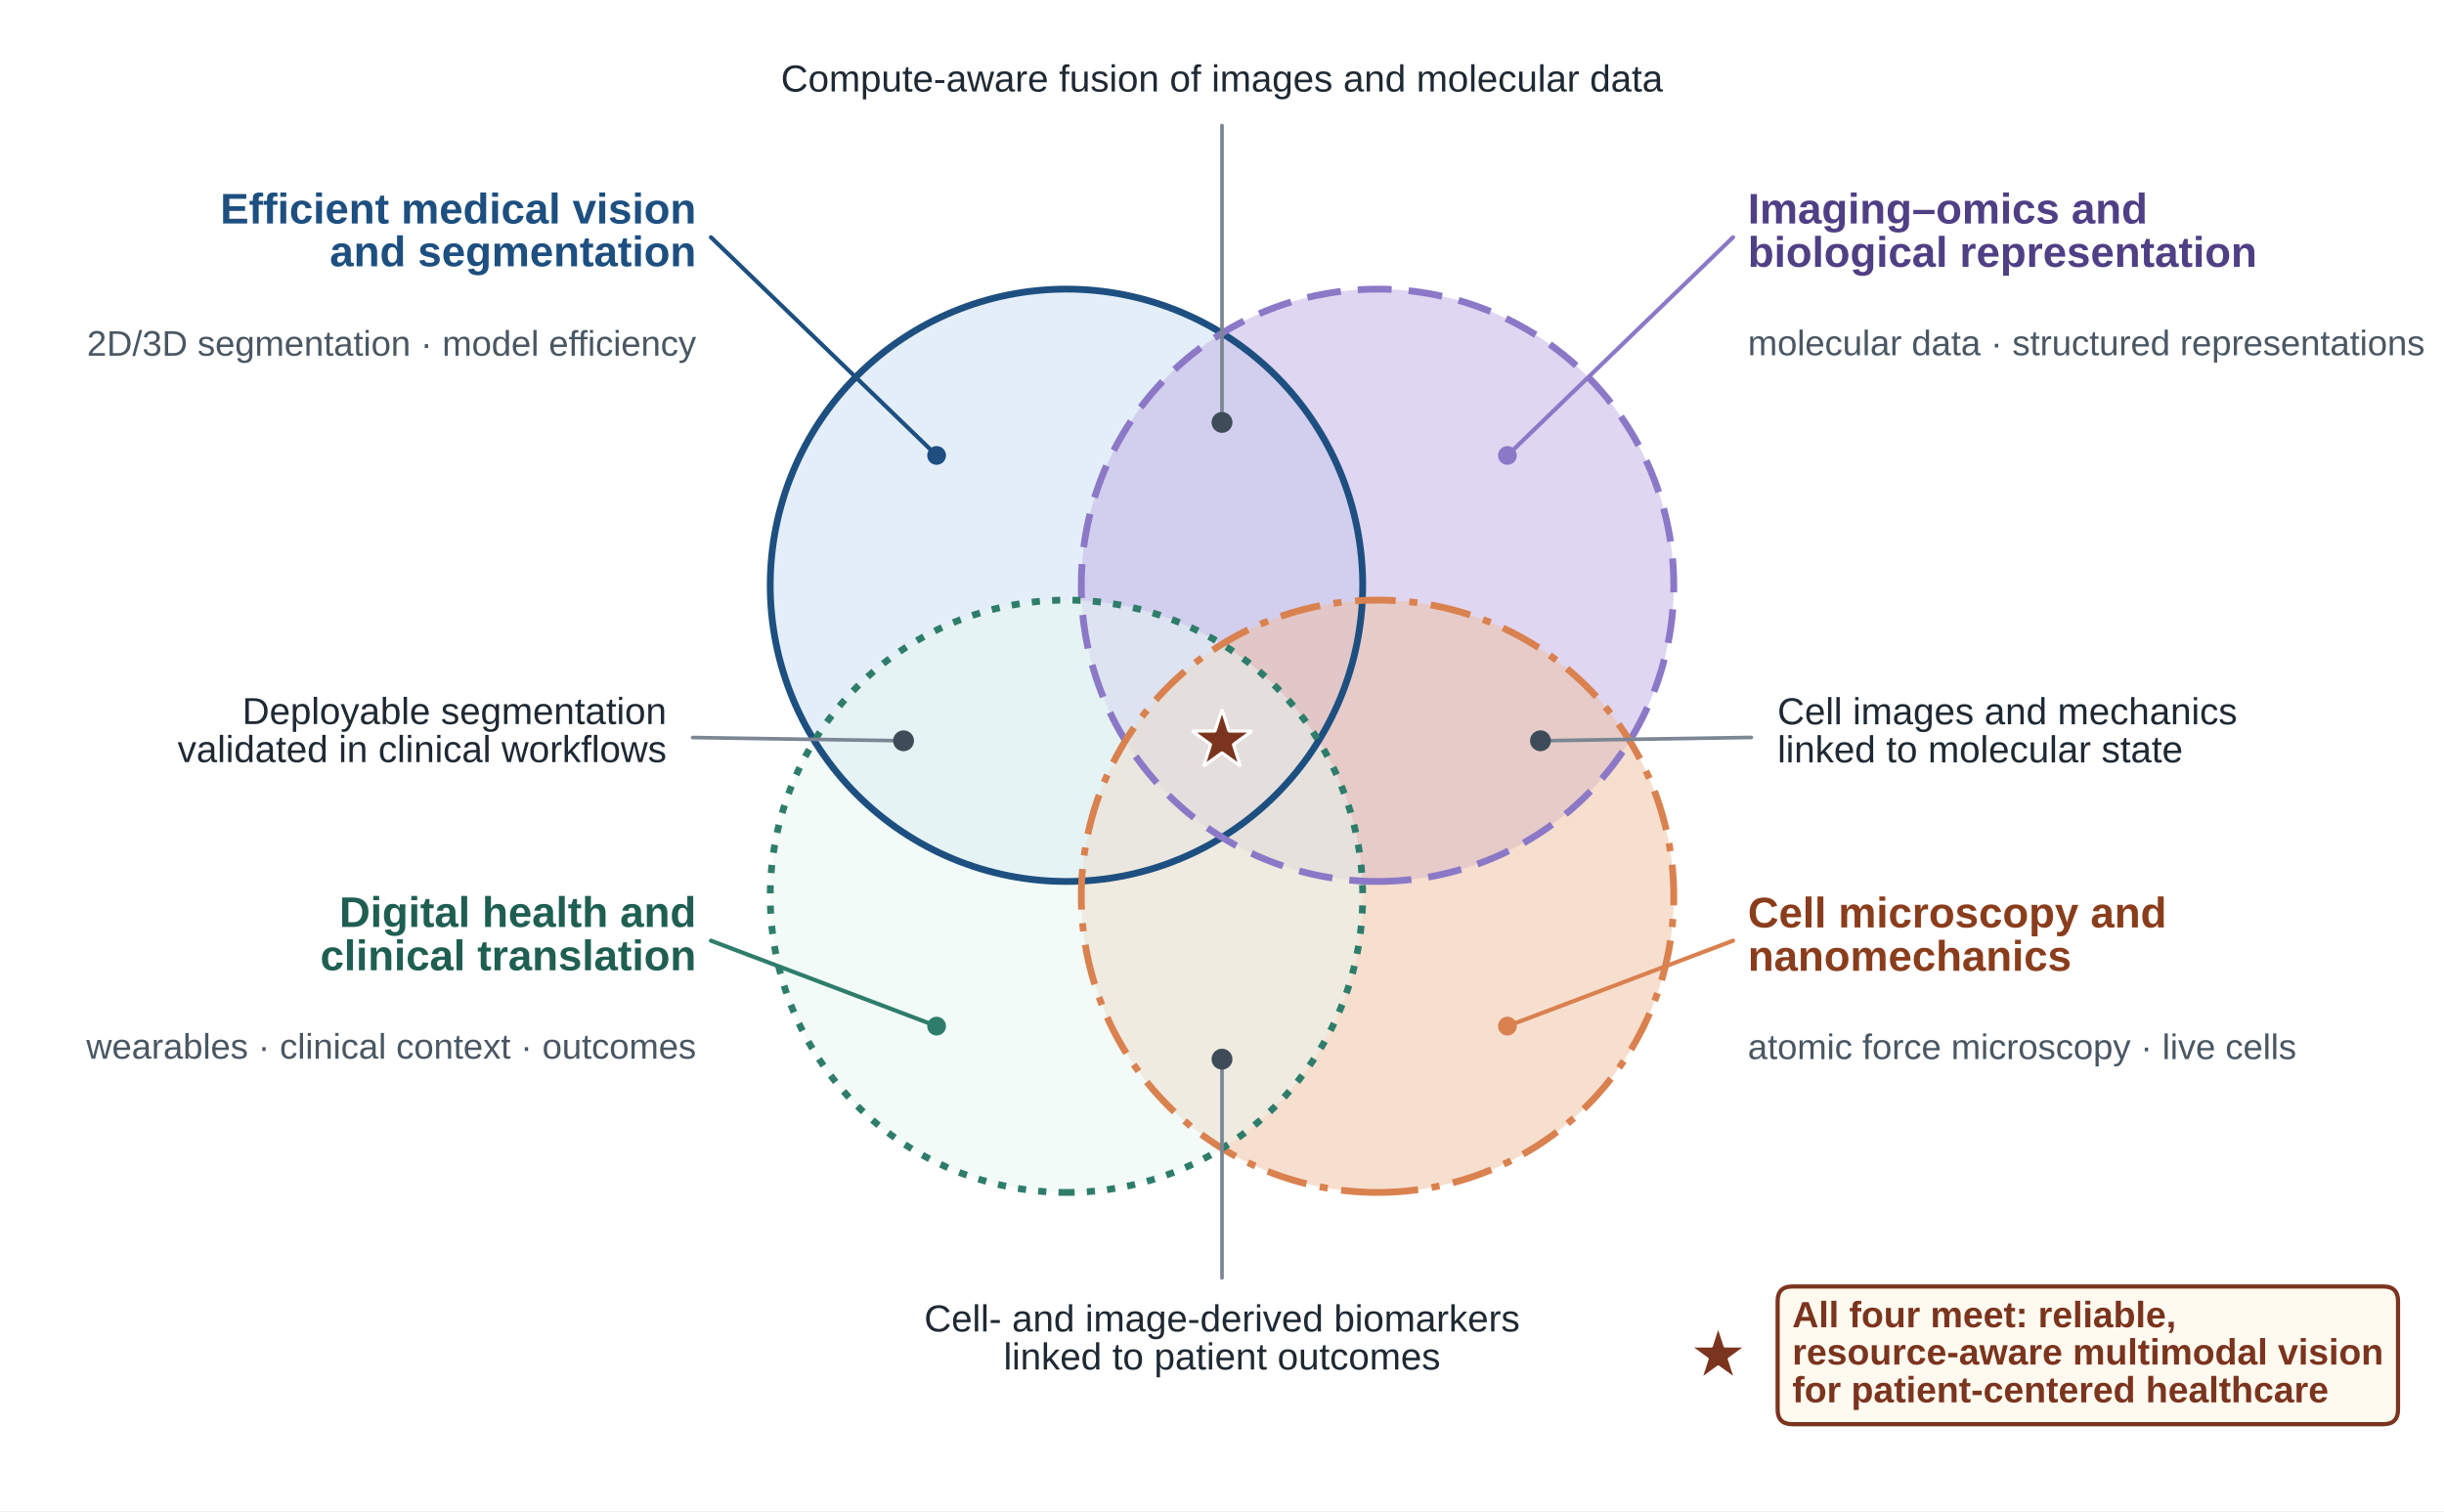
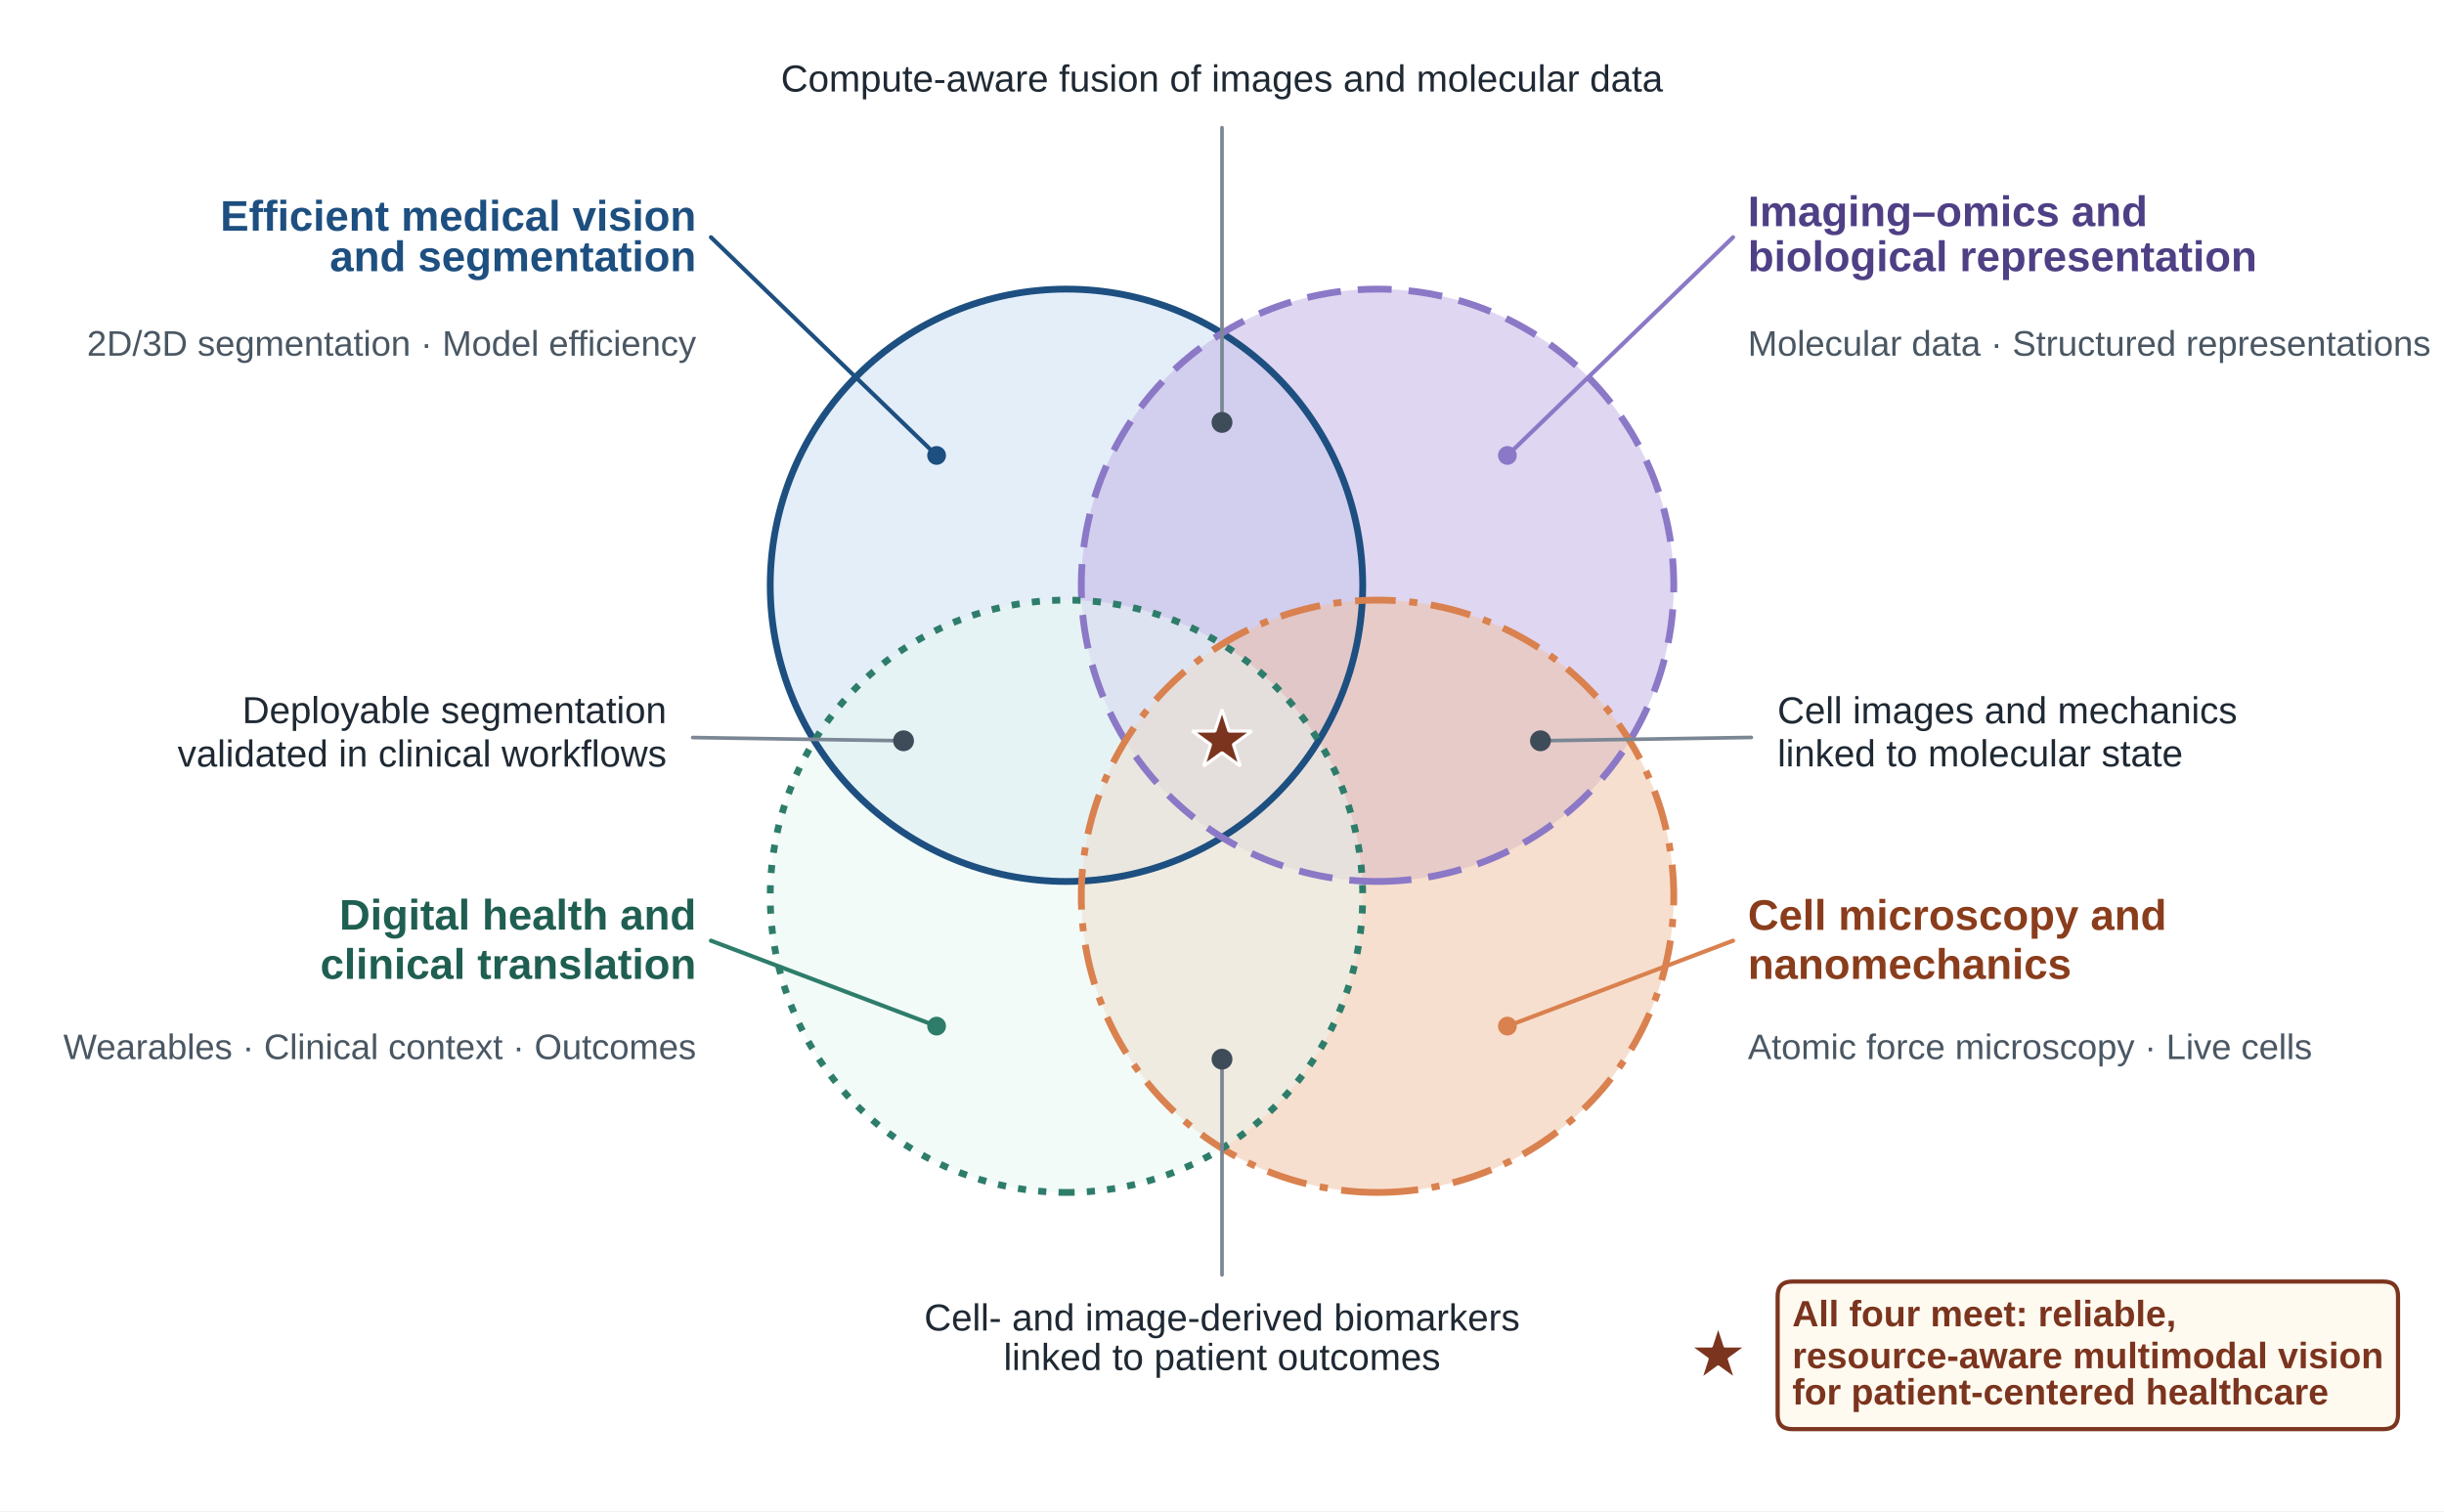
<svg xmlns="http://www.w3.org/2000/svg" xmlns:xlink="http://www.w3.org/1999/xlink" width="468pt" height="289.44pt" viewBox="0 0 468 289.44" version="1.1">
  <defs>
    <style type="text/css">*{stroke-linejoin: round; stroke-linecap: butt}</style>
  </defs>
  <g id="figure_1">
    <g id="patch_1">
      <path d="M 0 289.44  L 468 289.44  L 468 0  L 0 0  z " style="fill: #ffffff" />
    </g>
    <g id="axes_1">
      <g id="patch_2">
-         <path d="M 204.218 168.829  C 219.262 168.829 233.693 162.852 244.33 152.214  C 254.968 141.576 260.945 127.146 260.945 112.102  C 260.945 97.058 254.968 82.627 244.33 71.99  C 233.693 61.352 219.262 55.375 204.218 55.375  C 189.174 55.375 174.744 61.352 164.106 71.99  C 153.468 82.627 147.491 97.058 147.491 112.102  C 147.491 127.146 153.468 141.576 164.106 152.214  C 174.744 162.852 189.174 168.829 204.218 168.829  z " clip-path="url(#p3e07e7ada5)" style="fill: #c9def4; opacity: 0.5" />
+         <path d="M 204.218 168.829  C 219.262 168.829 233.693 162.852 244.33 152.214  C 254.968 141.576 260.945 127.146 260.945 112.102  C 260.945 97.058 254.968 82.627 244.33 71.99  C 233.693 61.352 219.262 55.375 204.218 55.375  C 189.174 55.375 174.744 61.352 164.106 71.99  C 153.468 82.627 147.491 97.058 147.491 112.102  C 147.491 127.146 153.468 141.576 164.106 152.214  C 174.744 162.852 189.174 168.829 204.218 168.829  z " clip-path="url(#p9049e7a229)" style="fill: #c9def4; opacity: 0.5" />
      </g>
      <g id="patch_3">
-         <path d="M 263.782 168.829  C 278.826 168.829 293.256 162.852 303.894 152.214  C 314.532 141.576 320.509 127.146 320.509 112.102  C 320.509 97.058 314.532 82.627 303.894 71.99  C 293.256 61.352 278.826 55.375 263.782 55.375  C 248.738 55.375 234.307 61.352 223.67 71.99  C 213.032 82.627 207.055 97.058 207.055 112.102  C 207.055 127.146 213.032 141.576 223.67 152.214  C 234.307 162.852 248.738 168.829 263.782 168.829  z " clip-path="url(#p3e07e7ada5)" style="fill: #bfaee3; opacity: 0.5" />
+         <path d="M 263.782 168.829  C 278.826 168.829 293.256 162.852 303.894 152.214  C 314.532 141.576 320.509 127.146 320.509 112.102  C 320.509 97.058 314.532 82.627 303.894 71.99  C 293.256 61.352 278.826 55.375 263.782 55.375  C 248.738 55.375 234.307 61.352 223.67 71.99  C 213.032 82.627 207.055 97.058 207.055 112.102  C 207.055 127.146 213.032 141.576 223.67 152.214  C 234.307 162.852 248.738 168.829 263.782 168.829  z " clip-path="url(#p9049e7a229)" style="fill: #bfaee3; opacity: 0.5" />
      </g>
      <g id="patch_4">
-         <path d="M 263.782 228.393  C 278.826 228.393 293.256 222.416 303.894 211.778  C 314.532 201.14 320.509 186.71 320.509 171.665  C 320.509 156.621 314.532 142.191 303.894 131.553  C 293.256 120.915 278.826 114.938 263.782 114.938  C 248.738 114.938 234.307 120.915 223.67 131.553  C 213.032 142.191 207.055 156.621 207.055 171.665  C 207.055 186.71 213.032 201.14 223.67 211.778  C 234.307 222.416 248.738 228.393 263.782 228.393  z " clip-path="url(#p3e07e7ada5)" style="fill: #f0c0a0; opacity: 0.5" />
+         <path d="M 263.782 228.393  C 278.826 228.393 293.256 222.416 303.894 211.778  C 314.532 201.14 320.509 186.71 320.509 171.665  C 320.509 156.621 314.532 142.191 303.894 131.553  C 293.256 120.915 278.826 114.938 263.782 114.938  C 248.738 114.938 234.307 120.915 223.67 131.553  C 213.032 142.191 207.055 156.621 207.055 171.665  C 207.055 186.71 213.032 201.14 223.67 211.778  C 234.307 222.416 248.738 228.393 263.782 228.393  z " clip-path="url(#p9049e7a229)" style="fill: #f0c0a0; opacity: 0.5" />
      </g>
      <g id="patch_5">
-         <path d="M 204.218 228.393  C 219.262 228.393 233.693 222.416 244.33 211.778  C 254.968 201.14 260.945 186.71 260.945 171.665  C 260.945 156.621 254.968 142.191 244.33 131.553  C 233.693 120.915 219.262 114.938 204.218 114.938  C 189.174 114.938 174.744 120.915 164.106 131.553  C 153.468 142.191 147.491 156.621 147.491 171.665  C 147.491 186.71 153.468 201.14 164.106 211.778  C 174.744 222.416 189.174 228.393 204.218 228.393  z " clip-path="url(#p3e07e7ada5)" style="fill: #e8f7f2; opacity: 0.5" />
+         <path d="M 204.218 228.393  C 219.262 228.393 233.693 222.416 244.33 211.778  C 254.968 201.14 260.945 186.71 260.945 171.665  C 260.945 156.621 254.968 142.191 244.33 131.553  C 233.693 120.915 219.262 114.938 204.218 114.938  C 189.174 114.938 174.744 120.915 164.106 131.553  C 153.468 142.191 147.491 156.621 147.491 171.665  C 147.491 186.71 153.468 201.14 164.106 211.778  C 174.744 222.416 189.174 228.393 204.218 228.393  z " clip-path="url(#p9049e7a229)" style="fill: #e8f7f2; opacity: 0.5" />
      </g>
      <g id="patch_6">
-         <path d="M 204.218 168.829  C 219.262 168.829 233.693 162.852 244.33 152.214  C 254.968 141.576 260.945 127.146 260.945 112.102  C 260.945 97.058 254.968 82.627 244.33 71.99  C 233.693 61.352 219.262 55.375 204.218 55.375  C 189.174 55.375 174.744 61.352 164.106 71.99  C 153.468 82.627 147.491 97.058 147.491 112.102  C 147.491 127.146 153.468 141.576 164.106 152.214  C 174.744 162.852 189.174 168.829 204.218 168.829  L 204.218 168.829  z " clip-path="url(#p3e07e7ada5)" style="fill: none; stroke: #1d4f80; stroke-width: 1.3; stroke-linejoin: miter" />
+         <path d="M 204.218 168.829  C 219.262 168.829 233.693 162.852 244.33 152.214  C 254.968 141.576 260.945 127.146 260.945 112.102  C 260.945 97.058 254.968 82.627 244.33 71.99  C 233.693 61.352 219.262 55.375 204.218 55.375  C 189.174 55.375 174.744 61.352 164.106 71.99  C 153.468 82.627 147.491 97.058 147.491 112.102  C 147.491 127.146 153.468 141.576 164.106 152.214  C 174.744 162.852 189.174 168.829 204.218 168.829  L 204.218 168.829  z " clip-path="url(#p9049e7a229)" style="fill: none; stroke: #1d4f80; stroke-width: 1.3; stroke-linejoin: miter" />
      </g>
      <g id="patch_7">
-         <path d="M 263.782 168.829  C 278.826 168.829 293.256 162.852 303.894 152.214  C 314.532 141.576 320.509 127.146 320.509 112.102  C 320.509 97.058 314.532 82.627 303.894 71.99  C 293.256 61.352 278.826 55.375 263.782 55.375  C 248.738 55.375 234.307 61.352 223.67 71.99  C 213.032 82.627 207.055 97.058 207.055 112.102  C 207.055 127.146 213.032 141.576 223.67 152.214  C 234.307 162.852 248.738 168.829 263.782 168.829  L 263.782 168.829  z " clip-path="url(#p3e07e7ada5)" style="fill: none; stroke-dasharray: 6.5,3.25; stroke-dashoffset: 0; stroke: #8b78c6; stroke-width: 1.3; stroke-linejoin: miter" />
+         <path d="M 263.782 168.829  C 278.826 168.829 293.256 162.852 303.894 152.214  C 314.532 141.576 320.509 127.146 320.509 112.102  C 320.509 97.058 314.532 82.627 303.894 71.99  C 293.256 61.352 278.826 55.375 263.782 55.375  C 248.738 55.375 234.307 61.352 223.67 71.99  C 213.032 82.627 207.055 97.058 207.055 112.102  C 207.055 127.146 213.032 141.576 223.67 152.214  C 234.307 162.852 248.738 168.829 263.782 168.829  L 263.782 168.829  z " clip-path="url(#p9049e7a229)" style="fill: none; stroke-dasharray: 6.5,3.25; stroke-dashoffset: 0; stroke: #8b78c6; stroke-width: 1.3; stroke-linejoin: miter" />
      </g>
      <g id="patch_8">
-         <path d="M 263.782 228.393  C 278.826 228.393 293.256 222.416 303.894 211.778  C 314.532 201.14 320.509 186.71 320.509 171.665  C 320.509 156.621 314.532 142.191 303.894 131.553  C 293.256 120.915 278.826 114.938 263.782 114.938  C 248.738 114.938 234.307 120.915 223.67 131.553  C 213.032 142.191 207.055 156.621 207.055 171.665  C 207.055 186.71 213.032 201.14 223.67 211.778  C 234.307 222.416 248.738 228.393 263.782 228.393  L 263.782 228.393  z " clip-path="url(#p3e07e7ada5)" style="fill: none; stroke-dasharray: 7.8,2.6,1.56,2.6; stroke-dashoffset: 0; stroke: #d9814f; stroke-width: 1.3; stroke-linejoin: miter" />
+         <path d="M 263.782 228.393  C 278.826 228.393 293.256 222.416 303.894 211.778  C 314.532 201.14 320.509 186.71 320.509 171.665  C 320.509 156.621 314.532 142.191 303.894 131.553  C 293.256 120.915 278.826 114.938 263.782 114.938  C 248.738 114.938 234.307 120.915 223.67 131.553  C 213.032 142.191 207.055 156.621 207.055 171.665  C 207.055 186.71 213.032 201.14 223.67 211.778  C 234.307 222.416 248.738 228.393 263.782 228.393  L 263.782 228.393  z " clip-path="url(#p9049e7a229)" style="fill: none; stroke-dasharray: 7.8,2.6,1.56,2.6; stroke-dashoffset: 0; stroke: #d9814f; stroke-width: 1.3; stroke-linejoin: miter" />
      </g>
      <g id="patch_9">
-         <path d="M 204.218 228.393  C 219.262 228.393 233.693 222.416 244.33 211.778  C 254.968 201.14 260.945 186.71 260.945 171.665  C 260.945 156.621 254.968 142.191 244.33 131.553  C 233.693 120.915 219.262 114.938 204.218 114.938  C 189.174 114.938 174.744 120.915 164.106 131.553  C 153.468 142.191 147.491 156.621 147.491 171.665  C 147.491 186.71 153.468 201.14 164.106 211.778  C 174.744 222.416 189.174 228.393 204.218 228.393  L 204.218 228.393  z " clip-path="url(#p3e07e7ada5)" style="fill: none; stroke-dasharray: 1.56,2.34; stroke-dashoffset: 0; stroke: #2e7d6b; stroke-width: 1.3; stroke-linejoin: miter" />
+         <path d="M 204.218 228.393  C 219.262 228.393 233.693 222.416 244.33 211.778  C 254.968 201.14 260.945 186.71 260.945 171.665  C 260.945 156.621 254.968 142.191 244.33 131.553  C 233.693 120.915 219.262 114.938 204.218 114.938  C 189.174 114.938 174.744 120.915 164.106 131.553  C 153.468 142.191 147.491 156.621 147.491 171.665  C 147.491 186.71 153.468 201.14 164.106 211.778  C 174.744 222.416 189.174 228.393 204.218 228.393  L 204.218 228.393  z " clip-path="url(#p9049e7a229)" style="fill: none; stroke-dasharray: 1.56,2.34; stroke-dashoffset: 0; stroke: #2e7d6b; stroke-width: 1.3; stroke-linejoin: miter" />
      </g>
      <g id="patch_10">
        <path d="M 136.145 45.447  Q 157.747 66.34 179.349 87.232  " style="fill: none; stroke: #1d4f80; stroke-width: 0.8; stroke-linecap: round" />
      </g>
      <g id="patch_11">
        <path d="M 331.855 45.447  Q 310.253 66.34 288.651 87.232  " style="fill: none; stroke: #8b78c6; stroke-width: 0.8; stroke-linecap: round" />
      </g>
      <g id="patch_12">
        <path d="M 331.855 180.175  Q 310.253 188.355 288.651 196.535  " style="fill: none; stroke: #d9814f; stroke-width: 0.8; stroke-linecap: round" />
      </g>
      <g id="patch_13">
        <path d="M 136.145 180.175  Q 157.747 188.355 179.349 196.535  " style="fill: none; stroke: #2e7d6b; stroke-width: 0.8; stroke-linecap: round" />
      </g>
      <g id="text_1">
-         <text style="fill: #1d4f80; font: 700 8.2px 'Arial'" transform="translate(42.1789 42.80759)">Efficient medical vision</text>
-         <text style="fill: #1d4f80; font: 700 8.2px 'Arial'" transform="translate(63.1504 50.99954)">and segmentation</text>
+         <text style="font-weight: 700; font-size: 8.2px; font-family: 'Arial'; fill: #1d4f80" transform="translate(42.1789 44.18429)">Efficient medical vision</text>
+         <text style="font-weight: 700; font-size: 8.2px; font-family: 'Arial'; fill: #1d4f80" transform="translate(63.1504 51.93842)">and segmentation</text>
      </g>
      <g id="text_2">
-         <text style="fill: #4a5763; font: 6.8px 'Arial'; text-anchor: end" x="133.309" y="68.125" transform="rotate(-0 133.3091 68.12473)">2D/3D segmentation · model efficiency</text>
+         <text style="font-size: 6.8px; font-family: 'Arial'; text-anchor: end; fill: #4a5763" x="133.309" y="68.125" transform="rotate(-0 133.3091 68.12513)">2D/3D segmentation · Model efficiency</text>
      </g>
      <g id="text_3">
-         <text style="fill: #4f3f85; font: 700 8.2px 'Arial'" transform="translate(334.6909 42.80759)">Imaging–omics and</text>
-         <text style="fill: #4f3f85; font: 700 8.2px 'Arial'" transform="translate(334.6909 51.10717)">biological representation</text>
+         <text style="font-weight: 700; font-size: 8.2px; font-family: 'Arial'; fill: #4f3f85" transform="translate(334.6909 43.31945)">Imaging–omics and</text>
+         <text style="font-weight: 700; font-size: 8.2px; font-family: 'Arial'; fill: #4f3f85" transform="translate(334.6909 51.93842)">biological representation</text>
      </g>
      <g id="text_4">
-         <text style="fill: #4a5763; font: 6.8px 'Arial'; text-anchor: start" x="334.691" y="68.042" transform="rotate(-0 334.6909 68.04186)">molecular data · structured representations</text>
+         <text style="font-size: 6.8px; font-family: 'Arial'; text-anchor: start; fill: #4a5763" x="334.691" y="68.125" transform="rotate(-0 334.6909 68.12513)">Molecular data · Structured representations</text>
      </g>
      <g id="text_5">
-         <text style="fill: #8a3d1c; font: 700 8.2px 'Arial'" transform="translate(334.6909 177.6348)">Cell microscopy and</text>
-         <text style="fill: #8a3d1c; font: 700 8.2px 'Arial'" transform="translate(334.6909 185.9344)">nanomechanics</text>
+         <text style="font-weight: 700; font-size: 8.2px; font-family: 'Arial'; fill: #8a3d1c" transform="translate(334.6909 178.0967)">Cell microscopy and</text>
+         <text style="font-weight: 700; font-size: 8.2px; font-family: 'Arial'; fill: #8a3d1c" transform="translate(334.6909 187.4806)">nanomechanics</text>
      </g>
      <g id="text_6">
-         <text style="fill: #4a5763; font: 6.8px 'Arial'; text-anchor: start" x="334.691" y="202.852" transform="rotate(-0 334.6909 202.852)">atomic force microscopy · live cells</text>
+         <text style="font-size: 6.8px; font-family: 'Arial'; text-anchor: start; fill: #4a5763" x="334.691" y="202.852" transform="rotate(-0 334.6909 202.8524)">Atomic force microscopy · Live cells</text>
      </g>
      <g id="text_7">
-         <text style="fill: #1f5f52; font: 700 8.2px 'Arial'" transform="translate(64.97619 177.5349)">Digital health and</text>
-         <text style="fill: #1f5f52; font: 700 8.2px 'Arial'" transform="translate(61.31694 185.8344)">clinical translation</text>
+         <text style="font-weight: 700; font-size: 8.2px; font-family: 'Arial'; fill: #1f5f52" transform="translate(64.97619 178.0467)">Digital health and</text>
+         <text style="font-weight: 700; font-size: 8.2px; font-family: 'Arial'; fill: #1f5f52" transform="translate(61.31694 187.4806)">clinical translation</text>
      </g>
      <g id="text_8">
-         <text style="fill: #4a5763; font: 6.8px 'Arial'; text-anchor: end" x="133.309" y="202.769" transform="rotate(-0 133.3091 202.7691)">wearables · clinical context · outcomes</text>
+         <text style="font-size: 6.8px; font-family: 'Arial'; text-anchor: end; fill: #4a5763" x="133.309" y="202.856" transform="rotate(-0 133.3091 202.8563)">Wearables · Clinical context · Outcomes</text>
      </g>
      <g id="line2d_1">
        <defs>
-           <path id="m4154c2db05" d="M 0 1.3  C 0.345 1.3 0.675 1.163 0.919 0.919  C 1.163 0.675 1.3 0.345 1.3 0  C 1.3 -0.345 1.163 -0.675 0.919 -0.919  C 0.675 -1.163 0.345 -1.3 0 -1.3  C -0.345 -1.3 -0.675 -1.163 -0.919 -0.919  C -1.163 -0.675 -1.3 -0.345 -1.3 0  C -1.3 0.345 -1.163 0.675 -0.919 0.919  C -0.675 1.163 -0.345 1.3 0 1.3  z " style="stroke: #1d4f80" />
+           <path id="m965e726a74" d="M 0 1.3  C 0.345 1.3 0.675 1.163 0.919 0.919  C 1.163 0.675 1.3 0.345 1.3 0  C 1.3 -0.345 1.163 -0.675 0.919 -0.919  C 0.675 -1.163 0.345 -1.3 0 -1.3  C -0.345 -1.3 -0.675 -1.163 -0.919 -0.919  C -1.163 -0.675 -1.3 -0.345 -1.3 0  C -1.3 0.345 -1.163 0.675 -0.919 0.919  C -0.675 1.163 -0.345 1.3 0 1.3  z " style="stroke: #1d4f80" />
        </defs>
-         <g clip-path="url(#p3e07e7ada5)">
-           <use xlink:href="#m4154c2db05" x="179.349" y="87.232" style="fill: #1d4f80; stroke: #1d4f80" />
+         <g clip-path="url(#p9049e7a229)">
+           <use xlink:href="#m965e726a74" x="179.349" y="87.232" style="fill: #1d4f80; stroke: #1d4f80" />
        </g>
      </g>
      <g id="line2d_2">
        <defs>
-           <path id="mf76ef812de" d="M 0 1.3  C 0.345 1.3 0.675 1.163 0.919 0.919  C 1.163 0.675 1.3 0.345 1.3 0  C 1.3 -0.345 1.163 -0.675 0.919 -0.919  C 0.675 -1.163 0.345 -1.3 0 -1.3  C -0.345 -1.3 -0.675 -1.163 -0.919 -0.919  C -1.163 -0.675 -1.3 -0.345 -1.3 0  C -1.3 0.345 -1.163 0.675 -0.919 0.919  C -0.675 1.163 -0.345 1.3 0 1.3  z " style="stroke: #8b78c6" />
+           <path id="m028564f63d" d="M 0 1.3  C 0.345 1.3 0.675 1.163 0.919 0.919  C 1.163 0.675 1.3 0.345 1.3 0  C 1.3 -0.345 1.163 -0.675 0.919 -0.919  C 0.675 -1.163 0.345 -1.3 0 -1.3  C -0.345 -1.3 -0.675 -1.163 -0.919 -0.919  C -1.163 -0.675 -1.3 -0.345 -1.3 0  C -1.3 0.345 -1.163 0.675 -0.919 0.919  C -0.675 1.163 -0.345 1.3 0 1.3  z " style="stroke: #8b78c6" />
        </defs>
-         <g clip-path="url(#p3e07e7ada5)">
-           <use xlink:href="#mf76ef812de" x="288.651" y="87.232" style="fill: #8b78c6; stroke: #8b78c6" />
+         <g clip-path="url(#p9049e7a229)">
+           <use xlink:href="#m028564f63d" x="288.651" y="87.232" style="fill: #8b78c6; stroke: #8b78c6" />
        </g>
      </g>
      <g id="line2d_3">
        <defs>
-           <path id="m5112e6350a" d="M 0 1.3  C 0.345 1.3 0.675 1.163 0.919 0.919  C 1.163 0.675 1.3 0.345 1.3 0  C 1.3 -0.345 1.163 -0.675 0.919 -0.919  C 0.675 -1.163 0.345 -1.3 0 -1.3  C -0.345 -1.3 -0.675 -1.163 -0.919 -0.919  C -1.163 -0.675 -1.3 -0.345 -1.3 0  C -1.3 0.345 -1.163 0.675 -0.919 0.919  C -0.675 1.163 -0.345 1.3 0 1.3  z " style="stroke: #d9814f" />
+           <path id="m5ce2d26a0c" d="M 0 1.3  C 0.345 1.3 0.675 1.163 0.919 0.919  C 1.163 0.675 1.3 0.345 1.3 0  C 1.3 -0.345 1.163 -0.675 0.919 -0.919  C 0.675 -1.163 0.345 -1.3 0 -1.3  C -0.345 -1.3 -0.675 -1.163 -0.919 -0.919  C -1.163 -0.675 -1.3 -0.345 -1.3 0  C -1.3 0.345 -1.163 0.675 -0.919 0.919  C -0.675 1.163 -0.345 1.3 0 1.3  z " style="stroke: #d9814f" />
        </defs>
-         <g clip-path="url(#p3e07e7ada5)">
-           <use xlink:href="#m5112e6350a" x="288.651" y="196.535" style="fill: #d9814f; stroke: #d9814f" />
+         <g clip-path="url(#p9049e7a229)">
+           <use xlink:href="#m5ce2d26a0c" x="288.651" y="196.535" style="fill: #d9814f; stroke: #d9814f" />
        </g>
      </g>
      <g id="line2d_4">
        <defs>
-           <path id="mfd5bd8d1f9" d="M 0 1.3  C 0.345 1.3 0.675 1.163 0.919 0.919  C 1.163 0.675 1.3 0.345 1.3 0  C 1.3 -0.345 1.163 -0.675 0.919 -0.919  C 0.675 -1.163 0.345 -1.3 0 -1.3  C -0.345 -1.3 -0.675 -1.163 -0.919 -0.919  C -1.163 -0.675 -1.3 -0.345 -1.3 0  C -1.3 0.345 -1.163 0.675 -0.919 0.919  C -0.675 1.163 -0.345 1.3 0 1.3  z " style="stroke: #2e7d6b" />
+           <path id="m1bc713ac97" d="M 0 1.3  C 0.345 1.3 0.675 1.163 0.919 0.919  C 1.163 0.675 1.3 0.345 1.3 0  C 1.3 -0.345 1.163 -0.675 0.919 -0.919  C 0.675 -1.163 0.345 -1.3 0 -1.3  C -0.345 -1.3 -0.675 -1.163 -0.919 -0.919  C -1.163 -0.675 -1.3 -0.345 -1.3 0  C -1.3 0.345 -1.163 0.675 -0.919 0.919  C -0.675 1.163 -0.345 1.3 0 1.3  z " style="stroke: #2e7d6b" />
        </defs>
-         <g clip-path="url(#p3e07e7ada5)">
-           <use xlink:href="#mfd5bd8d1f9" x="179.349" y="196.535" style="fill: #2e7d6b; stroke: #2e7d6b" />
+         <g clip-path="url(#p9049e7a229)">
+           <use xlink:href="#m1bc713ac97" x="179.349" y="196.535" style="fill: #2e7d6b; stroke: #2e7d6b" />
        </g>
      </g>
      <g id="patch_14">
-         <path d="M 234 24.044  Q 234 52.473 234 80.902  " style="fill: none; stroke: #7b8794; stroke-width: 0.7; stroke-linecap: round" />
+         <path d="M 234 24.452  Q 234 52.677 234 80.902  " style="fill: none; stroke: #7b8794; stroke-width: 0.7; stroke-linecap: round" />
      </g>
      <g id="text_9">
-         <text style="fill: #1f2933; font: 7.2px 'Arial'; text-anchor: middle" x="234" y="17.528" transform="rotate(-0 234 17.52846)">Compute-aware fusion of images and molecular data</text>
+         <text style="font-size: 7.2px; font-family: 'Arial'; text-anchor: middle; fill: #1f2933" x="234" y="17.528" transform="rotate(-0 234 17.52846)">Compute-aware fusion of images and molecular data</text>
      </g>
      <g id="patch_15">
        <path d="M 335.364 141.243  Q 315.173 141.563 294.982 141.884  " style="fill: none; stroke: #7b8794; stroke-width: 0.7; stroke-linecap: round" />
      </g>
      <g id="text_10">
-         <text style="fill: #1f2933; font: 7.2px 'Arial'" transform="translate(340.3636 138.7269)">Cell images and mechanics</text>
-         <text style="fill: #1f2933; font: 7.2px 'Arial'" transform="translate(340.3636 146.0144)">linked to molecular state</text>
+         <text style="font-size: 7.2px; font-family: 'Arial'; fill: #1f2933" transform="translate(340.3636 138.5445)">Cell images and mechanics</text>
+         <text style="font-size: 7.2px; font-family: 'Arial'; fill: #1f2933" transform="translate(340.3636 146.784)">linked to molecular state</text>
      </g>
      <g id="patch_16">
-         <path d="M 234 244.772  Q 234 223.819 234 202.865  " style="fill: none; stroke: #7b8794; stroke-width: 0.7; stroke-linecap: round" />
+         <path d="M 234 244.188  Q 234 223.527 234 202.865  " style="fill: none; stroke: #7b8794; stroke-width: 0.7; stroke-linecap: round" />
      </g>
      <g id="text_11">
-         <text style="fill: #1f2933; font: 7.2px 'Arial'" transform="translate(176.9805 255.0178)">Cell- and image-derived biomarkers</text>
-         <text style="fill: #1f2933; font: 7.2px 'Arial'" transform="translate(192.1776 262.3053)">linked to patient outcomes</text>
+         <text style="font-size: 7.2px; font-family: 'Arial'; fill: #1f2933" transform="translate(176.9805 254.8354)">Cell- and image-derived biomarkers</text>
+         <text style="font-size: 7.2px; font-family: 'Arial'; fill: #1f2933" transform="translate(192.1776 262.4016)">linked to patient outcomes</text>
      </g>
      <g id="patch_17">
        <path d="M 132.634 141.262  Q 152.826 141.573 173.018 141.884  " style="fill: none; stroke: #7b8794; stroke-width: 0.7; stroke-linecap: round" />
      </g>
      <g id="text_12">
-         <text style="fill: #1f2933; font: 7.2px 'Arial'" transform="translate(46.38886 138.6831)">Deployable segmentation</text>
-         <text style="fill: #1f2933; font: 7.2px 'Arial'" transform="translate(34.00149 145.9705)">validated in clinical workflows</text>
+         <text style="font-size: 7.2px; font-family: 'Arial'; fill: #1f2933" transform="translate(46.38886 138.5006)">Deployable segmentation</text>
+         <text style="font-size: 7.2px; font-family: 'Arial'; fill: #1f2933" transform="translate(34.00149 146.8279)">validated in clinical workflows</text>
      </g>
      <g id="line2d_5">
        <defs>
-           <path id="me680c256c2" d="M 0 1.5  C 0.398 1.5 0.779 1.342 1.061 1.061  C 1.342 0.779 1.5 0.398 1.5 0  C 1.5 -0.398 1.342 -0.779 1.061 -1.061  C 0.779 -1.342 0.398 -1.5 0 -1.5  C -0.398 -1.5 -0.779 -1.342 -1.061 -1.061  C -1.342 -0.779 -1.5 -0.398 -1.5 0  C -1.5 0.398 -1.342 0.779 -1.061 1.061  C -0.779 1.342 -0.398 1.5 0 1.5  z " style="stroke: #3e4c59" />
+           <path id="md3a4849ea1" d="M 0 1.5  C 0.398 1.5 0.779 1.342 1.061 1.061  C 1.342 0.779 1.5 0.398 1.5 0  C 1.5 -0.398 1.342 -0.779 1.061 -1.061  C 0.779 -1.342 0.398 -1.5 0 -1.5  C -0.398 -1.5 -0.779 -1.342 -1.061 -1.061  C -1.342 -0.779 -1.5 -0.398 -1.5 0  C -1.5 0.398 -1.342 0.779 -1.061 1.061  C -0.779 1.342 -0.398 1.5 0 1.5  z " style="stroke: #3e4c59" />
        </defs>
-         <g clip-path="url(#p3e07e7ada5)">
-           <use xlink:href="#me680c256c2" x="234" y="80.902" style="fill: #3e4c59; stroke: #3e4c59" />
+         <g clip-path="url(#p9049e7a229)">
+           <use xlink:href="#md3a4849ea1" x="234" y="80.902" style="fill: #3e4c59; stroke: #3e4c59" />
        </g>
      </g>
      <g id="line2d_6">
-         <g clip-path="url(#p3e07e7ada5)">
-           <use xlink:href="#me680c256c2" x="294.982" y="141.884" style="fill: #3e4c59; stroke: #3e4c59" />
+         <g clip-path="url(#p9049e7a229)">
+           <use xlink:href="#md3a4849ea1" x="294.982" y="141.884" style="fill: #3e4c59; stroke: #3e4c59" />
        </g>
      </g>
      <g id="line2d_7">
-         <g clip-path="url(#p3e07e7ada5)">
-           <use xlink:href="#me680c256c2" x="234" y="202.865" style="fill: #3e4c59; stroke: #3e4c59" />
+         <g clip-path="url(#p9049e7a229)">
+           <use xlink:href="#md3a4849ea1" x="234" y="202.865" style="fill: #3e4c59; stroke: #3e4c59" />
        </g>
      </g>
      <g id="line2d_8">
-         <g clip-path="url(#p3e07e7ada5)">
-           <use xlink:href="#me680c256c2" x="173.018" y="141.884" style="fill: #3e4c59; stroke: #3e4c59" />
+         <g clip-path="url(#p9049e7a229)">
+           <use xlink:href="#md3a4849ea1" x="173.018" y="141.884" style="fill: #3e4c59; stroke: #3e4c59" />
        </g>
      </g>
      <g id="line2d_9">
-         <path d="M 234 141.884  " clip-path="url(#p3e07e7ada5)" style="fill: none; stroke: #7b341e; stroke-width: 1.5; stroke-linecap: square" />
+         <path d="M 234 141.884  " clip-path="url(#p9049e7a229)" style="fill: none; stroke: #7b341e; stroke-width: 1.5; stroke-linecap: square" />
        <defs>
-           <path id="m33e81f6b71" d="M 0 -6  L -1.347 -1.854  L -5.706 -1.854  L -2.18 0.708  L -3.527 4.854  L -0 2.292  L 3.527 4.854  L 2.18 0.708  L 5.706 -1.854  L 1.347 -1.854  z " style="stroke: #ffffff; stroke-width: 0.6; stroke-linejoin: bevel" />
+           <path id="m043b3ce30e" d="M 0 -6  L -1.347 -1.854  L -5.706 -1.854  L -2.18 0.708  L -3.527 4.854  L -0 2.292  L 3.527 4.854  L 2.18 0.708  L 5.706 -1.854  L 1.347 -1.854  z " style="stroke: #ffffff; stroke-width: 0.6; stroke-linejoin: bevel" />
        </defs>
-         <g clip-path="url(#p3e07e7ada5)">
-           <use xlink:href="#m33e81f6b71" x="234" y="141.884" style="fill: #7b341e; stroke: #ffffff; stroke-width: 0.6; stroke-linejoin: bevel" />
+         <g clip-path="url(#p9049e7a229)">
+           <use xlink:href="#m043b3ce30e" x="234" y="141.884" style="fill: #7b341e; stroke: #ffffff; stroke-width: 0.6; stroke-linejoin: bevel" />
        </g>
      </g>
      <g id="text_13">
        <g id="patch_18">
-           <path d="M 343.2 272.781  L 456.397 272.781  Q 459.197 272.781 459.197 269.981  L 459.197 249.204  Q 459.197 246.404 456.397 246.404  L 343.2 246.404  Q 340.4 246.404 340.4 249.204  L 340.4 269.981  Q 340.4 272.781 343.2 272.781  z " style="fill: #fffaf0; stroke: #7b341e; stroke-width: 0.8; stroke-linejoin: miter" />
+           <path d="M 343.2 273.725  L 456.397 273.725  Q 459.197 273.725 459.197 270.925  L 459.197 248.261  Q 459.197 245.461 456.397 245.461  L 343.2 245.461  Q 340.4 245.461 340.4 248.261  L 340.4 270.925  Q 340.4 273.725 343.2 273.725  z " style="fill: #fffaf0; stroke: #7b341e; stroke-width: 0.8; stroke-linejoin: miter" />
        </g>
-         <text style="fill: #7b341e; font: 700 7px 'Arial'" transform="translate(343.2 254.2148)">All four meet: reliable,</text>
-         <text style="fill: #7b341e; font: 700 7px 'Arial'" transform="translate(343.2 261.3582)">resource-aware multimodal vision</text>
-         <text style="fill: #7b341e; font: 700 7px 'Arial'" transform="translate(343.2 268.5998)">for patient-centered healthcare</text>
+         <text style="font-weight: 700; font-size: 7px; font-family: 'Arial'; fill: #7b341e" transform="translate(343.2 254.027)">All four meet: reliable,</text>
+         <text style="font-weight: 700; font-size: 7px; font-family: 'Arial'; fill: #7b341e" transform="translate(343.2 262.0569)">resource-aware multimodal vision</text>
+         <text style="font-weight: 700; font-size: 7px; font-family: 'Arial'; fill: #7b341e" transform="translate(343.2 269.0047)">for patient-centered healthcare</text>
      </g>
      <g id="line2d_10">
-         <path d="M 329.018 259.593  " clip-path="url(#p3e07e7ada5)" style="fill: none; stroke: #7b341e; stroke-width: 1.5; stroke-linecap: square" />
+         <path d="M 329.018 259.593  " clip-path="url(#p9049e7a229)" style="fill: none; stroke: #7b341e; stroke-width: 1.5; stroke-linecap: square" />
        <defs>
-           <path id="mfb8ebb3c7d" d="M 0 -5.5  L -1.235 -1.7  L -5.231 -1.7  L -1.998 0.649  L -3.233 4.45  L -0 2.101  L 3.233 4.45  L 1.998 0.649  L 5.231 -1.7  L 1.235 -1.7  z " style="stroke: #ffffff; stroke-width: 0.4; stroke-linejoin: bevel" />
+           <path id="m946217af9a" d="M 0 -5.5  L -1.235 -1.7  L -5.231 -1.7  L -1.998 0.649  L -3.233 4.45  L -0 2.101  L 3.233 4.45  L 1.998 0.649  L 5.231 -1.7  L 1.235 -1.7  z " style="stroke: #ffffff; stroke-width: 0.4; stroke-linejoin: bevel" />
        </defs>
-         <g clip-path="url(#p3e07e7ada5)">
-           <use xlink:href="#mfb8ebb3c7d" x="329.018" y="259.593" style="fill: #7b341e; stroke: #ffffff; stroke-width: 0.4; stroke-linejoin: bevel" />
+         <g clip-path="url(#p9049e7a229)">
+           <use xlink:href="#m946217af9a" x="329.018" y="259.593" style="fill: #7b341e; stroke: #ffffff; stroke-width: 0.4; stroke-linejoin: bevel" />
        </g>
      </g>
    </g>
  </g>
  <defs>
-     <clipPath id="p3e07e7ada5">
+     <clipPath id="p9049e7a229">
      <rect x="0" y="0.065" width="468" height="289.309" />
    </clipPath>
  </defs>
</svg>
